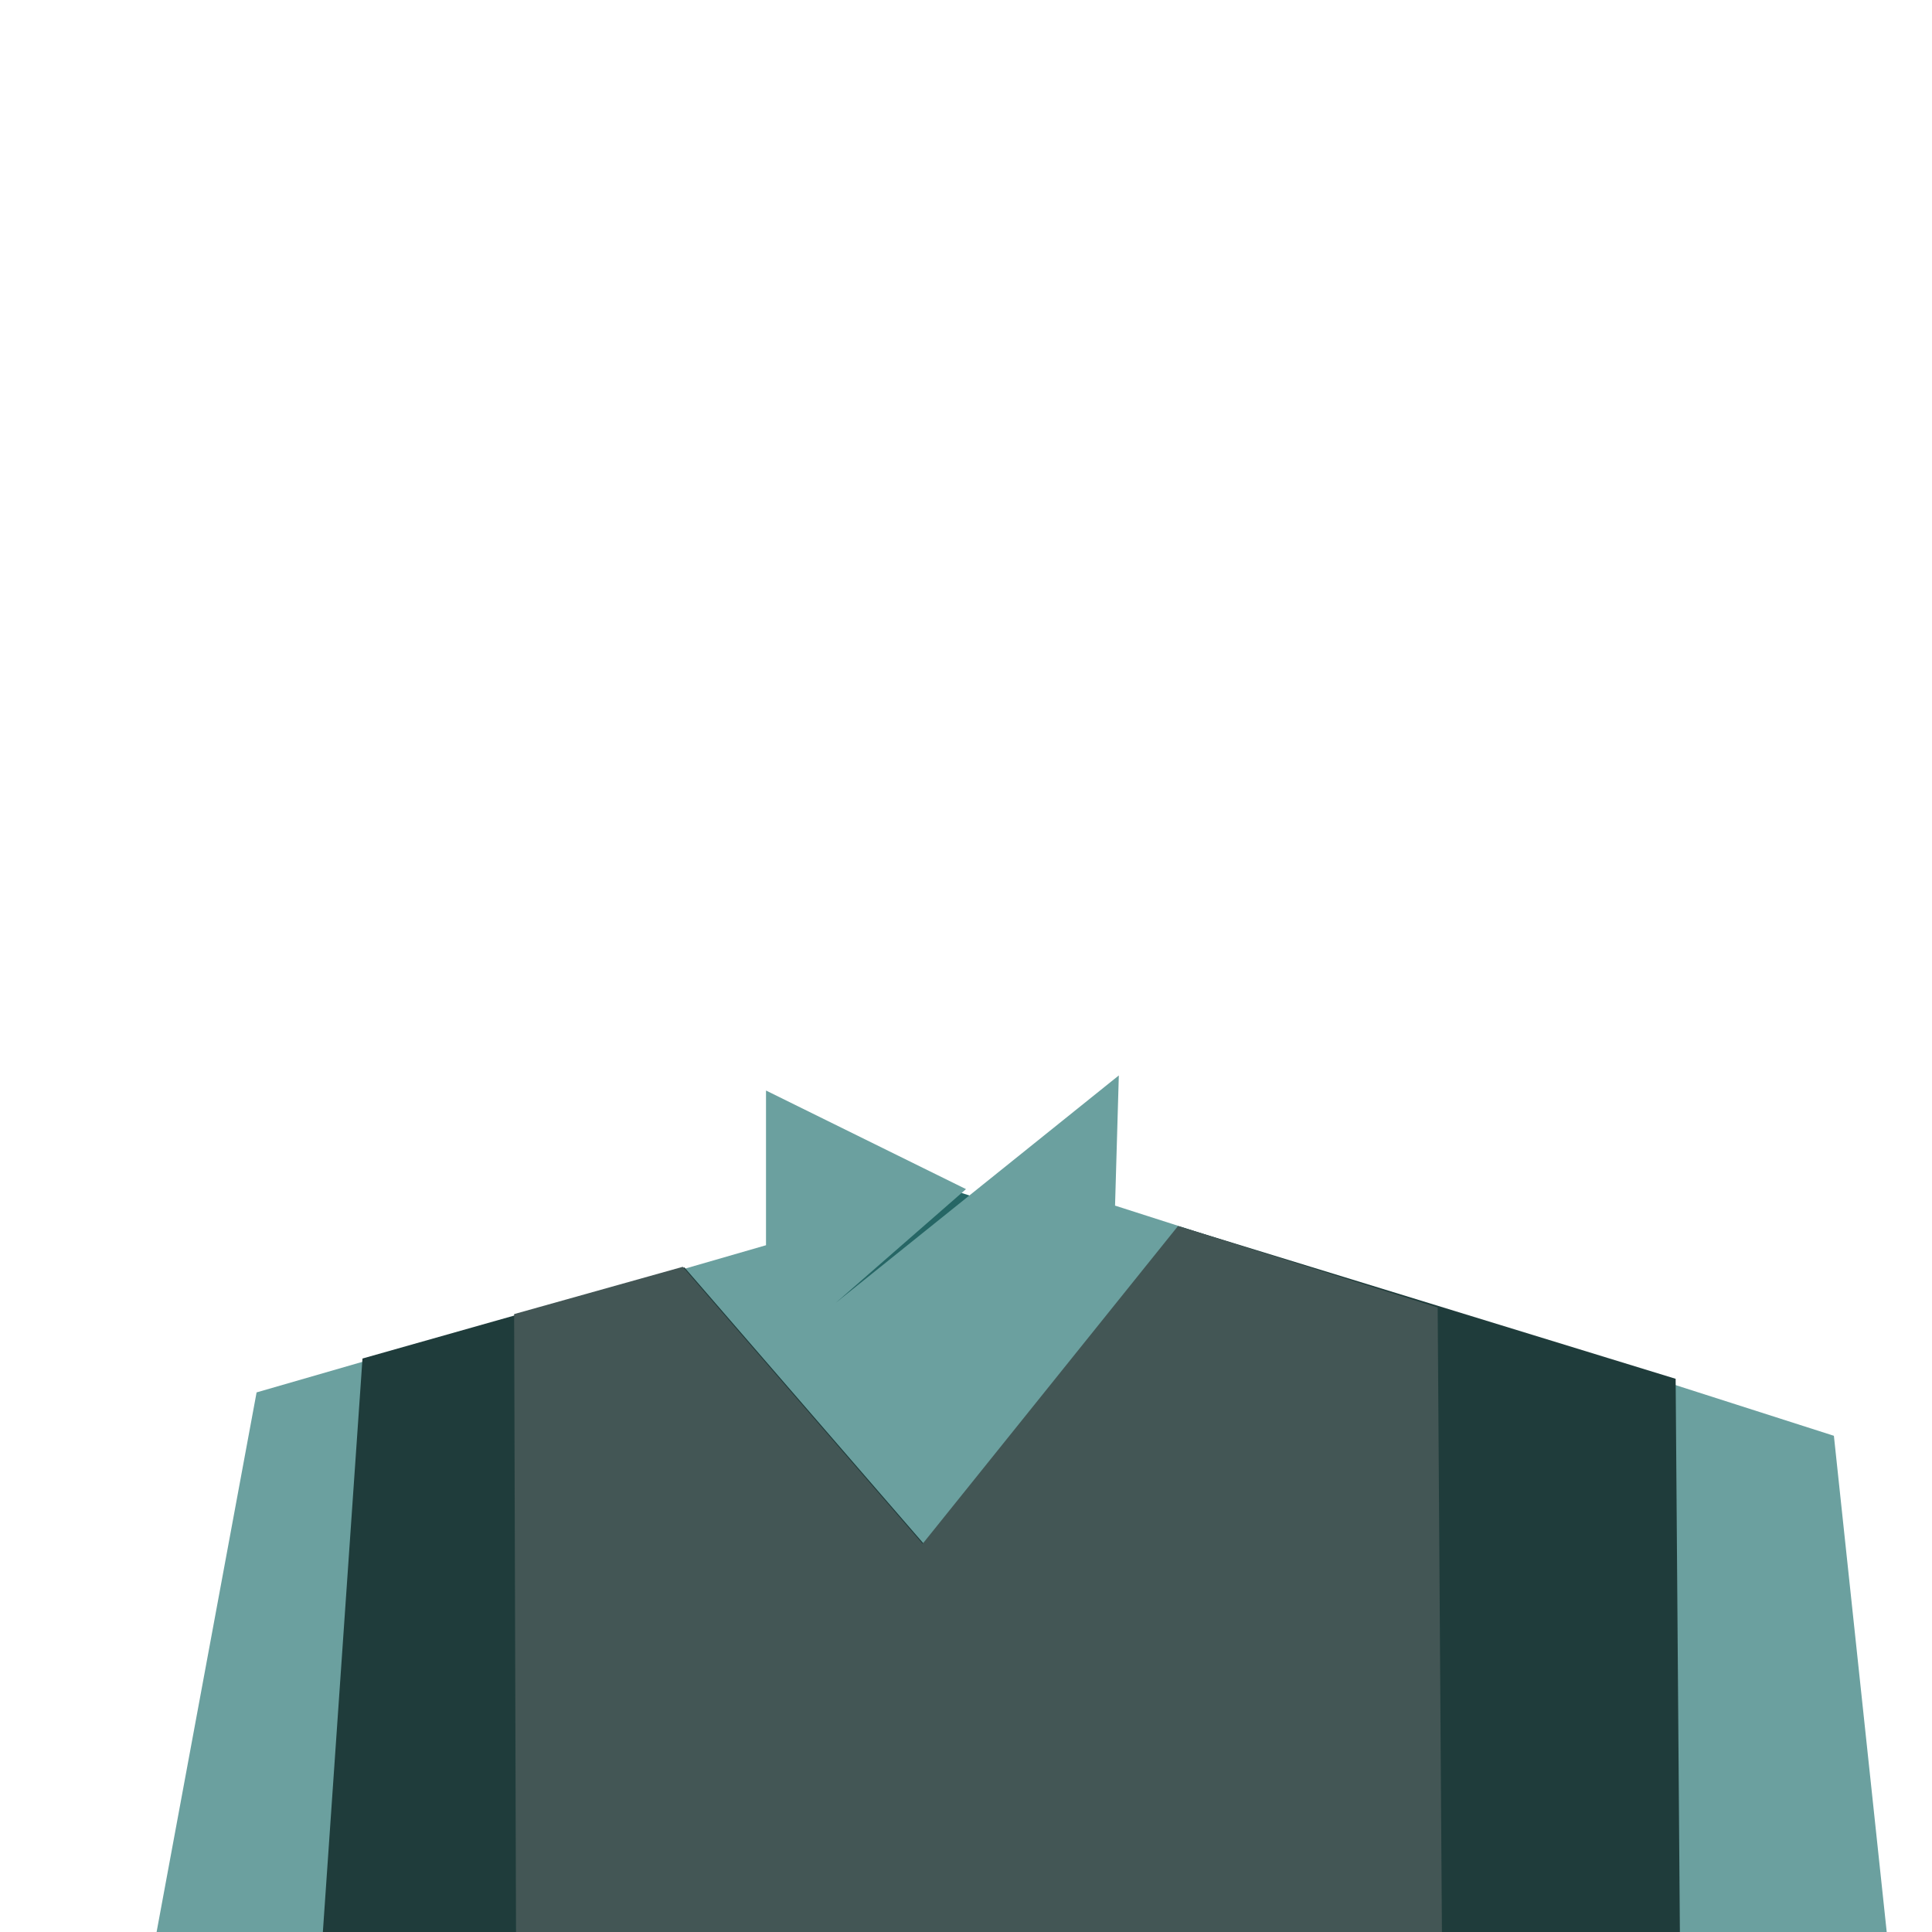
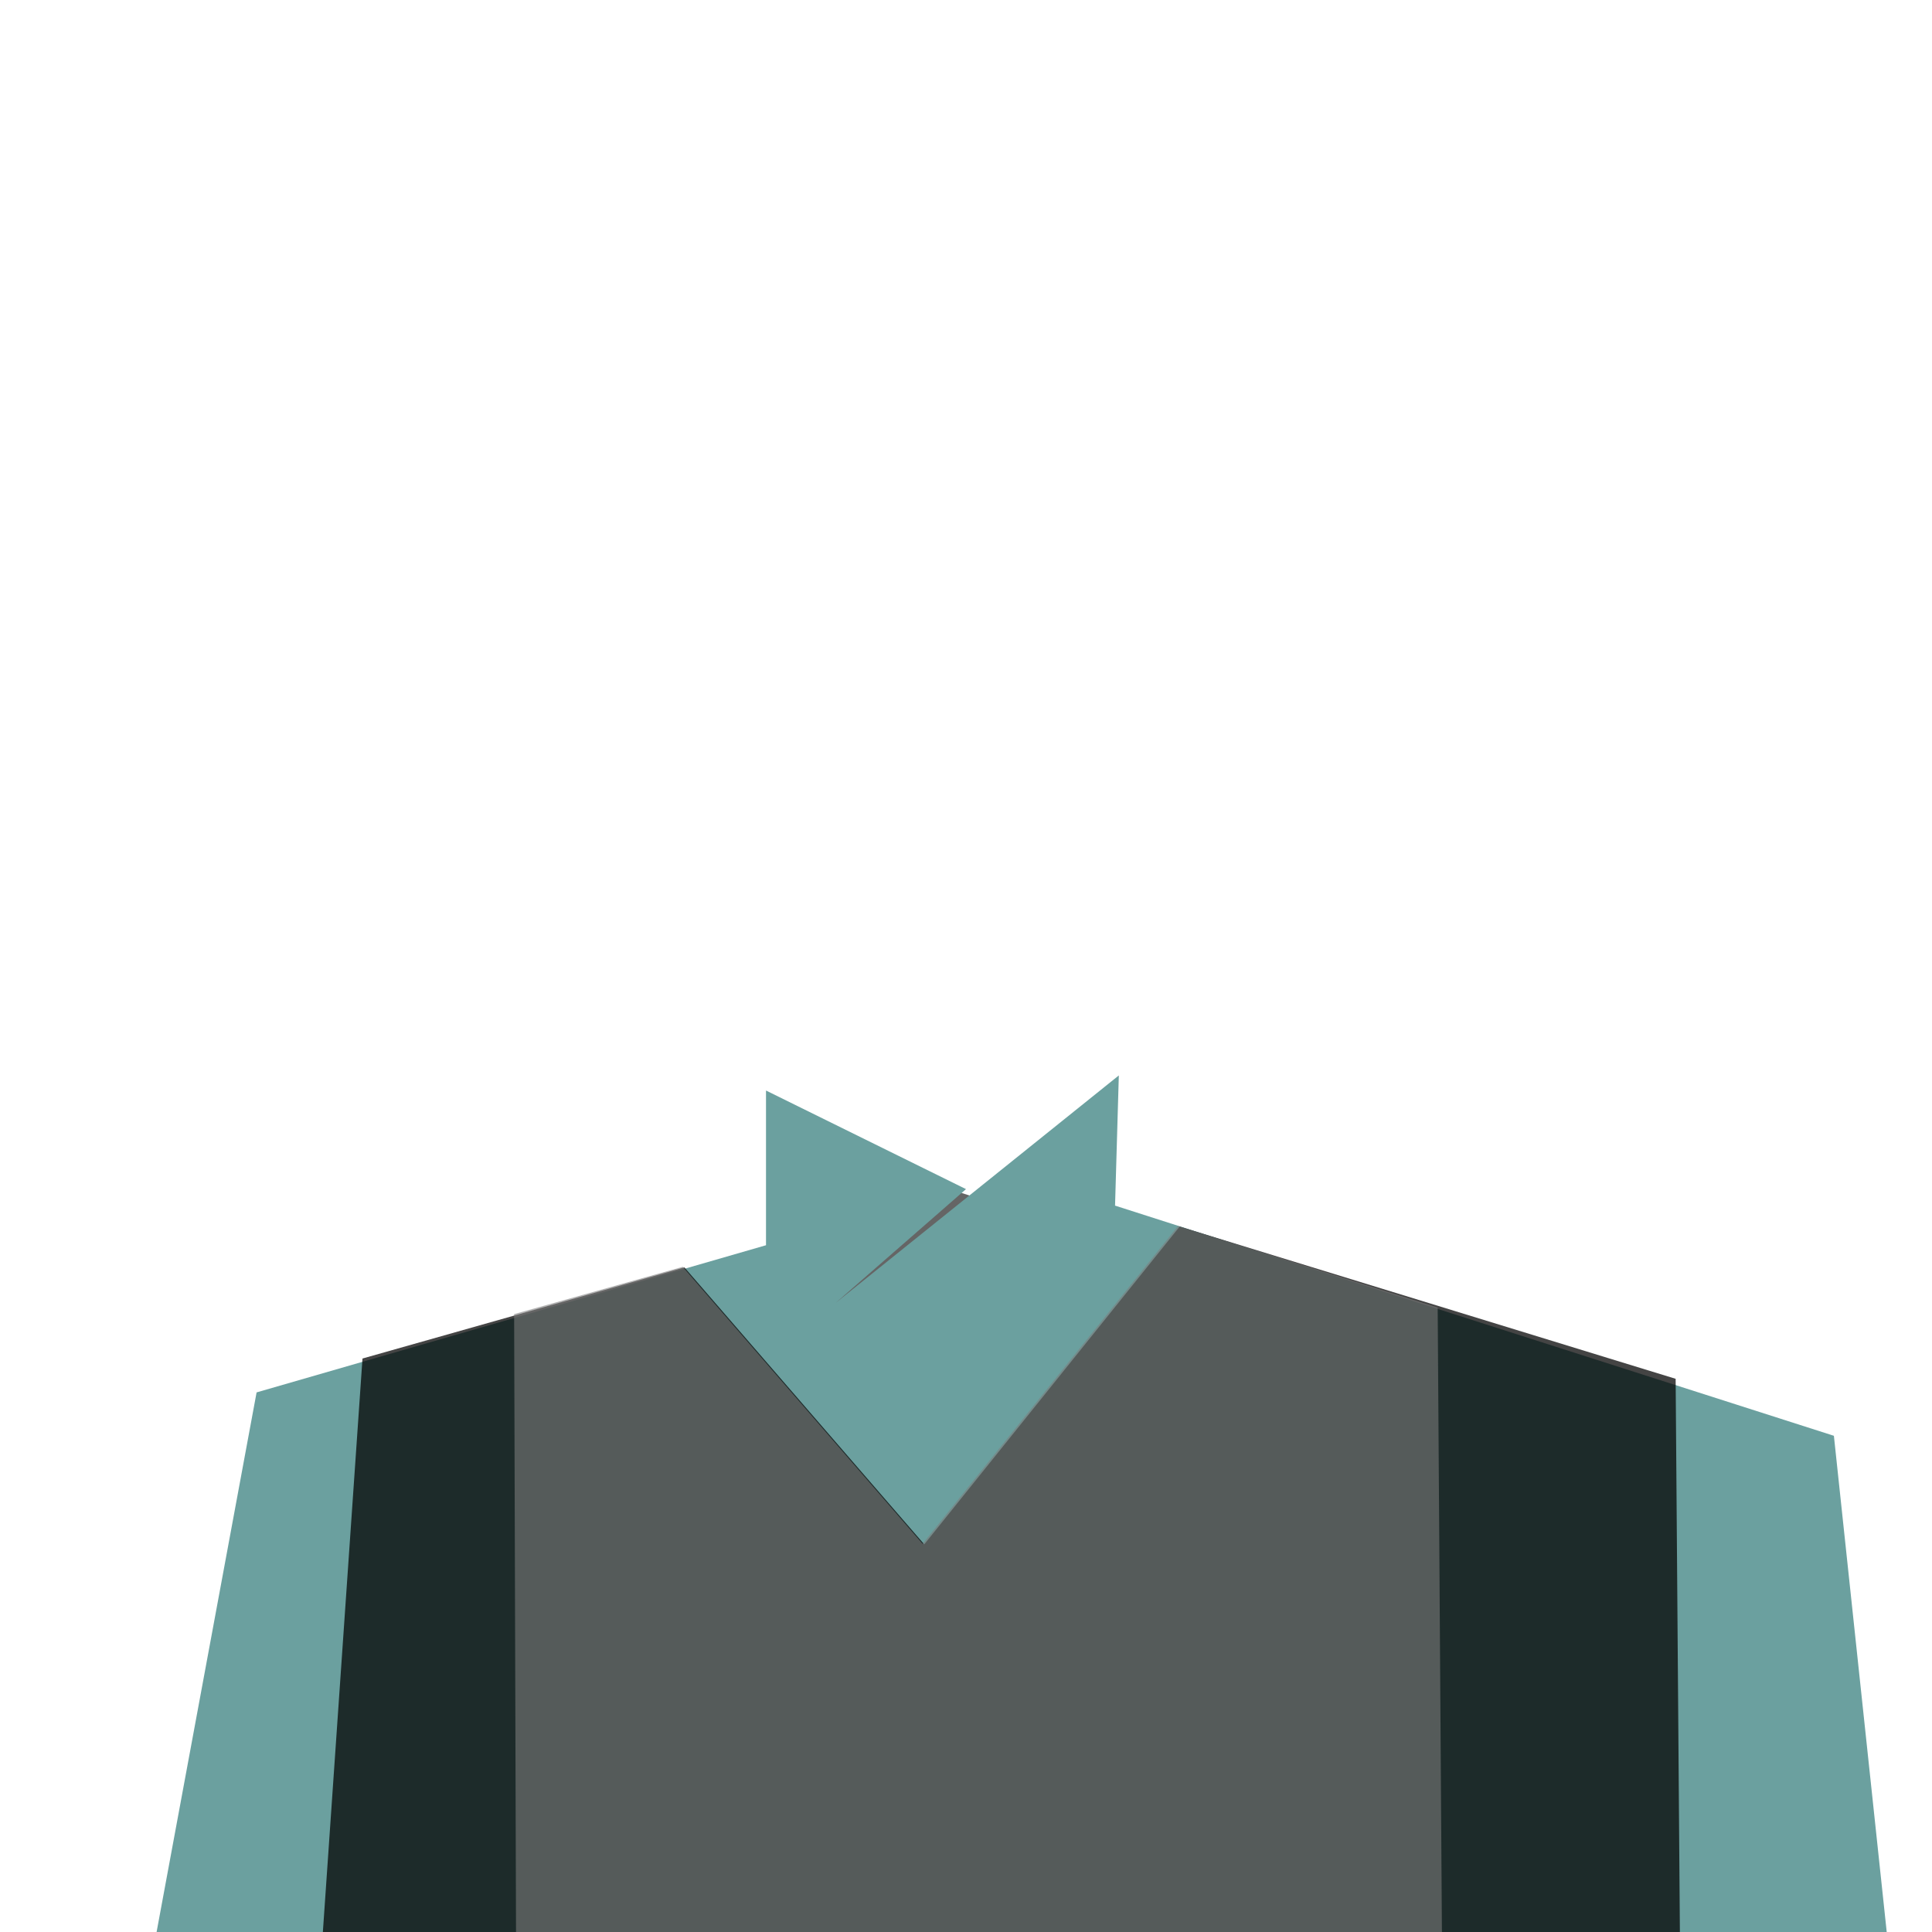
<svg xmlns="http://www.w3.org/2000/svg" width="512pt" height="512pt" viewBox="0 0 512 512">
+   <style>
+         .uniform-color {
+             color: #6ba09f;
+         }
+     </style>
  <defs />
-   <path id="shape0" transform="translate(215, 311.75)" fill="#266665" fill-rule="evenodd" d="M35.5 3L65.75 12.75L0 45L4.25 0Z" />
-   <path id="shape1" transform="translate(41.5, 285)" fill="#6ba09f" fill-rule="evenodd" d="M161.5 4L214.5 30.13L180 60.25L255 0L254 34.5L444.5 95.5L458.5 227L0 227L26.5 84L161.5 45Z" />
-   <path id="shape01" transform="translate(85.5625, 325.0531)" fill="#1f3c3b" fill-rule="evenodd" stroke-opacity="0" stroke="#000000" stroke-width="0" stroke-linecap="square" stroke-linejoin="bevel" d="M95.812 10.812L159.375 84.219L227.062 0L358.5 40.344L359.625 186.947L0 186.947L10.5 34.969Z" />
-   <path id="shape2" transform="translate(136.25, 324.9062)" fill="#435655" fill-rule="evenodd" d="M44.688 10.812L108.25 84.219L175.937 0L244.75 21.594L245.875 187.094L0.5 187.094L0 23.344Z" />
+   <path id="shape0" transform="translate(215, 311.75)" fill="#656565" fill-rule="evenodd" stroke-opacity="0" stroke="#000000" stroke-width="0" stroke-linecap="square" stroke-linejoin="bevel" d="M35.5 3L65.75 12.75L0 45L4.25 0Z" />
+   <path id="shape1" transform="translate(41.5, 285)" fill="currentColor" class="uniform-color" fill-rule="evenodd" stroke-opacity="0" stroke="#000000" stroke-width="0" stroke-linecap="square" stroke-linejoin="bevel" d="M161.5 4L214.5 30.13L180 60.25L255 0L254 34.5L444.5 95.5L458.5 227L0 227L26.5 84L161.5 45Z" />
+   <path id="shape01" transform="translate(85.5625, 325.0531)" fill="#000000" fill-opacity="0.733" fill-rule="evenodd" stroke-opacity="0" stroke="#000000" stroke-width="0" stroke-linecap="square" stroke-linejoin="bevel" d="M95.812 10.812L159.375 84.219L227.062 0L358.5 40.344L359.625 186.947L0 186.947L10.5 34.969Z" />
+   <path id="shape2" transform="translate(136.25, 324.9062)" fill="#7d7d7d" fill-opacity="0.588" fill-rule="evenodd" stroke-opacity="0" stroke="#000000" stroke-width="0" stroke-linecap="square" stroke-linejoin="bevel" d="M44.688 10.812L108.25 84.219L175.937 0L244.75 21.594L245.875 187.094L0.5 187.094L0 23.344Z" />
</svg>
